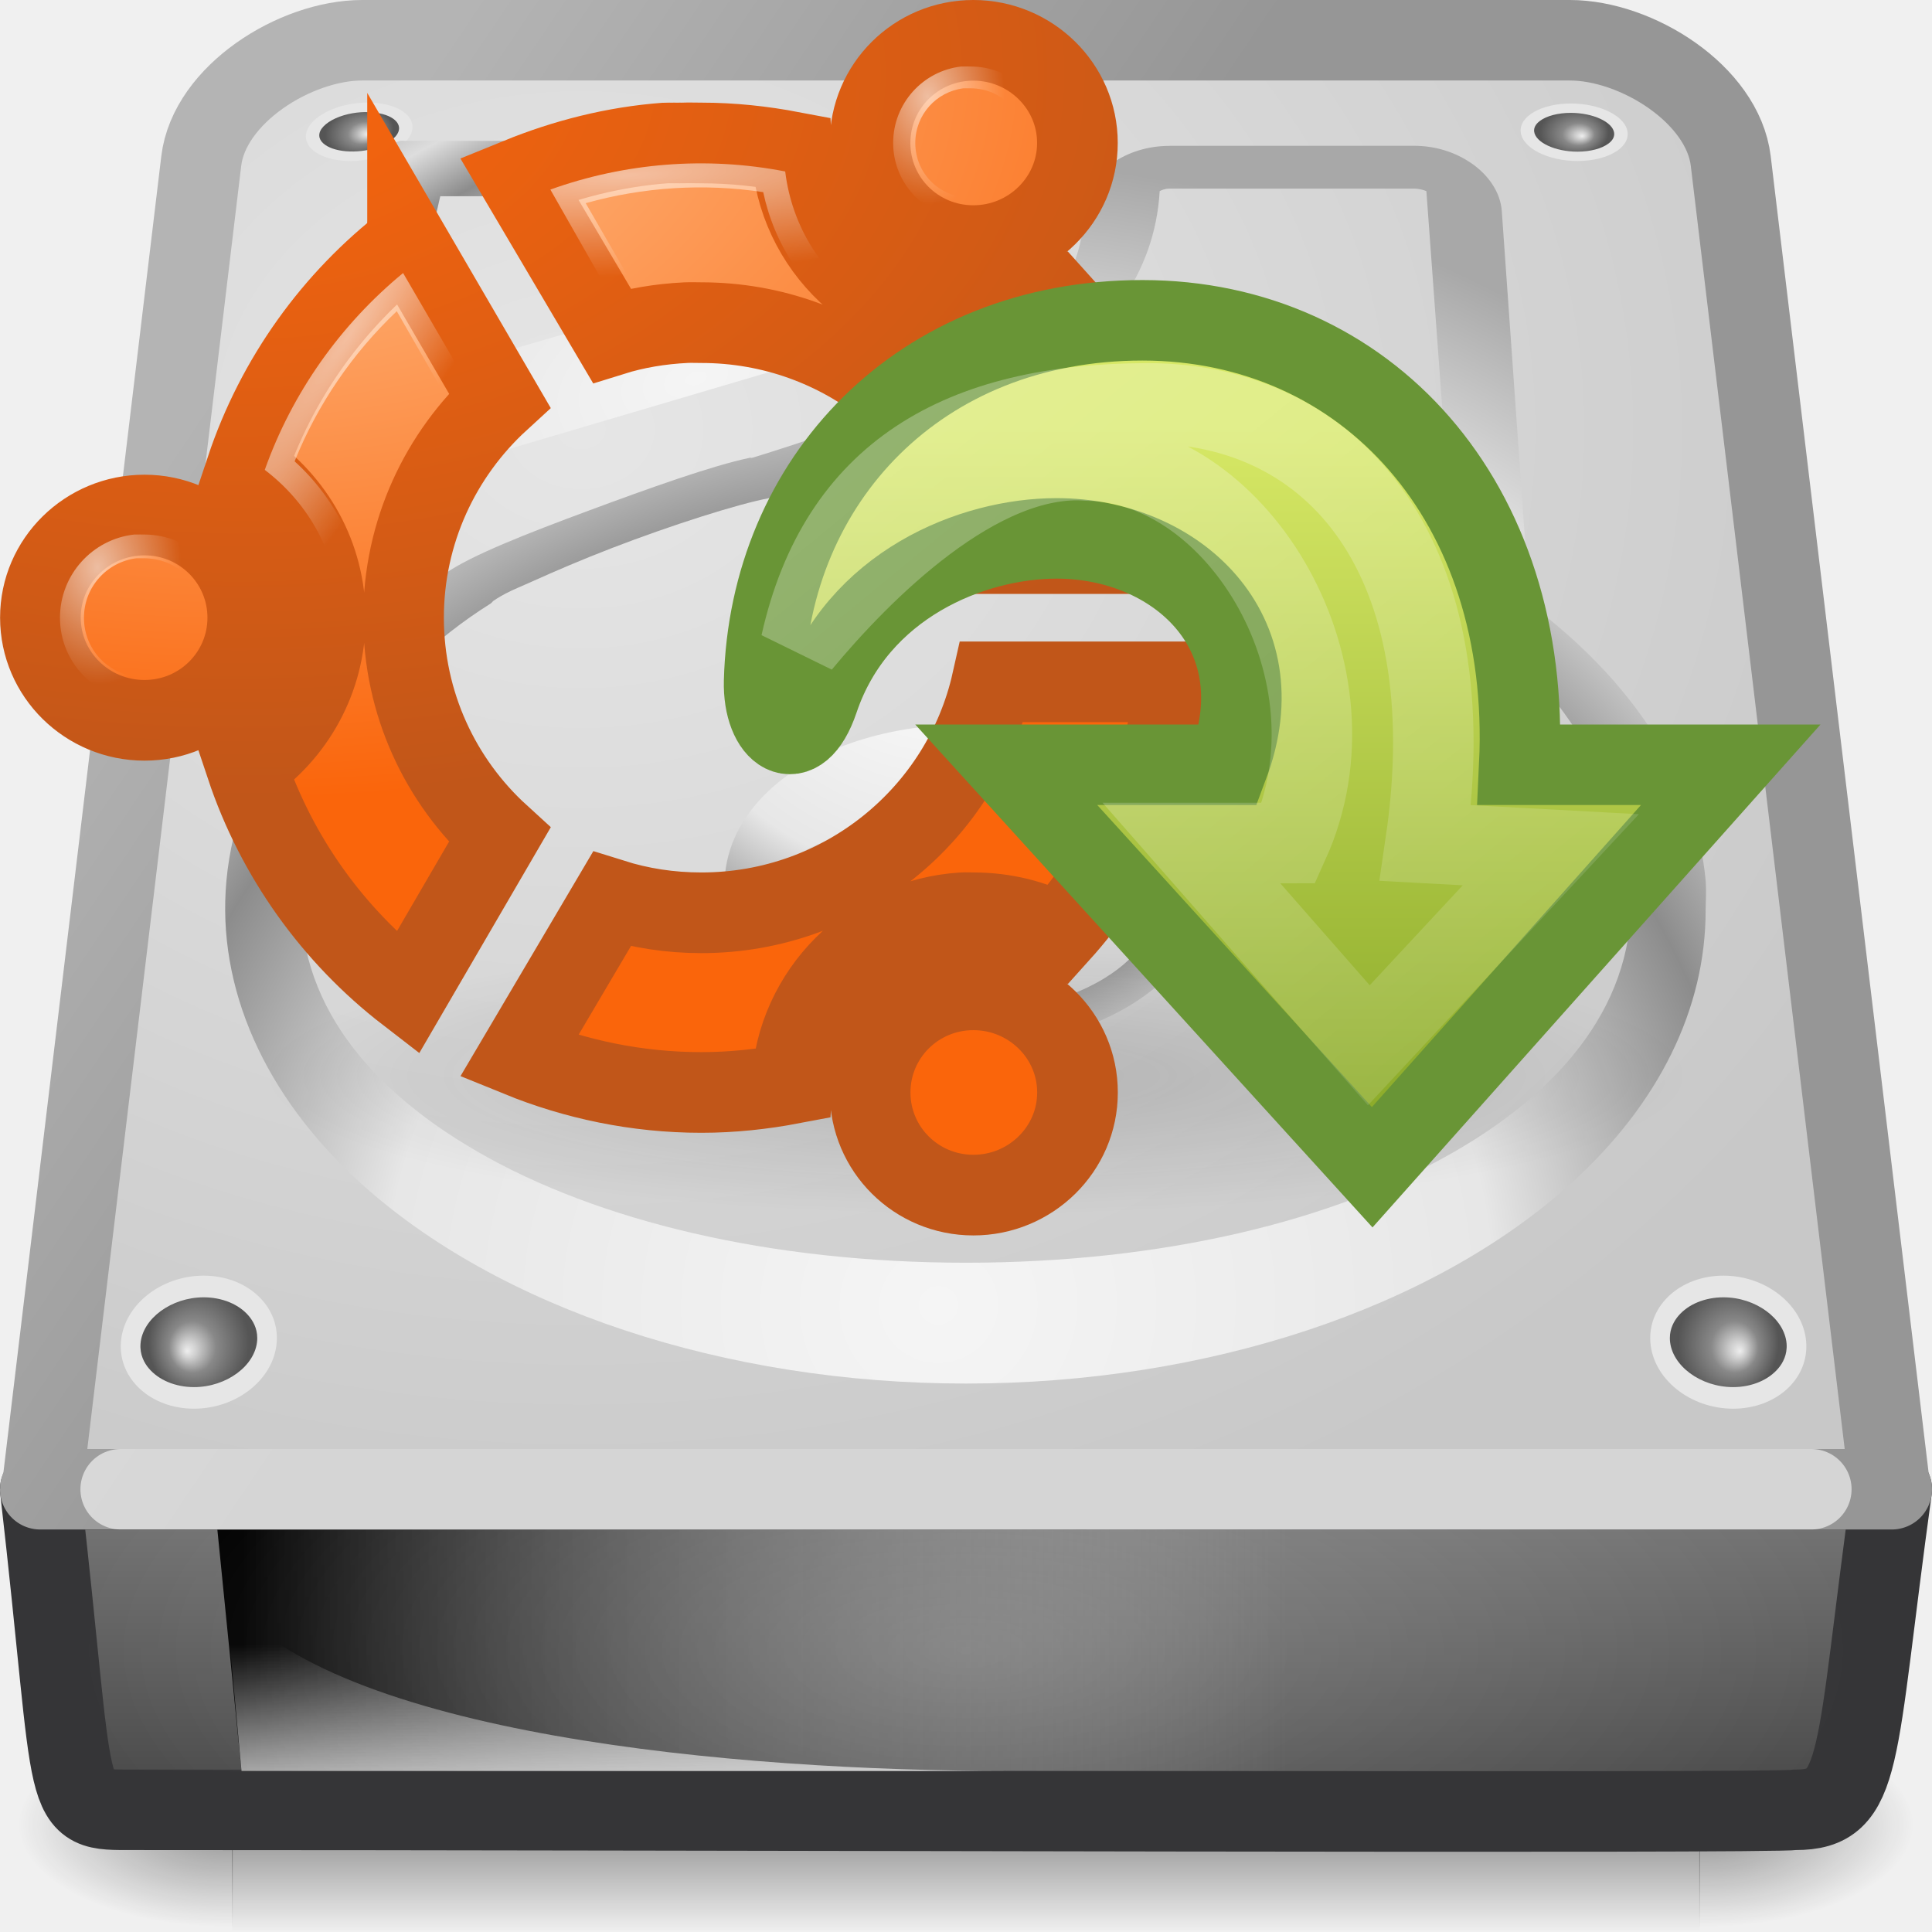
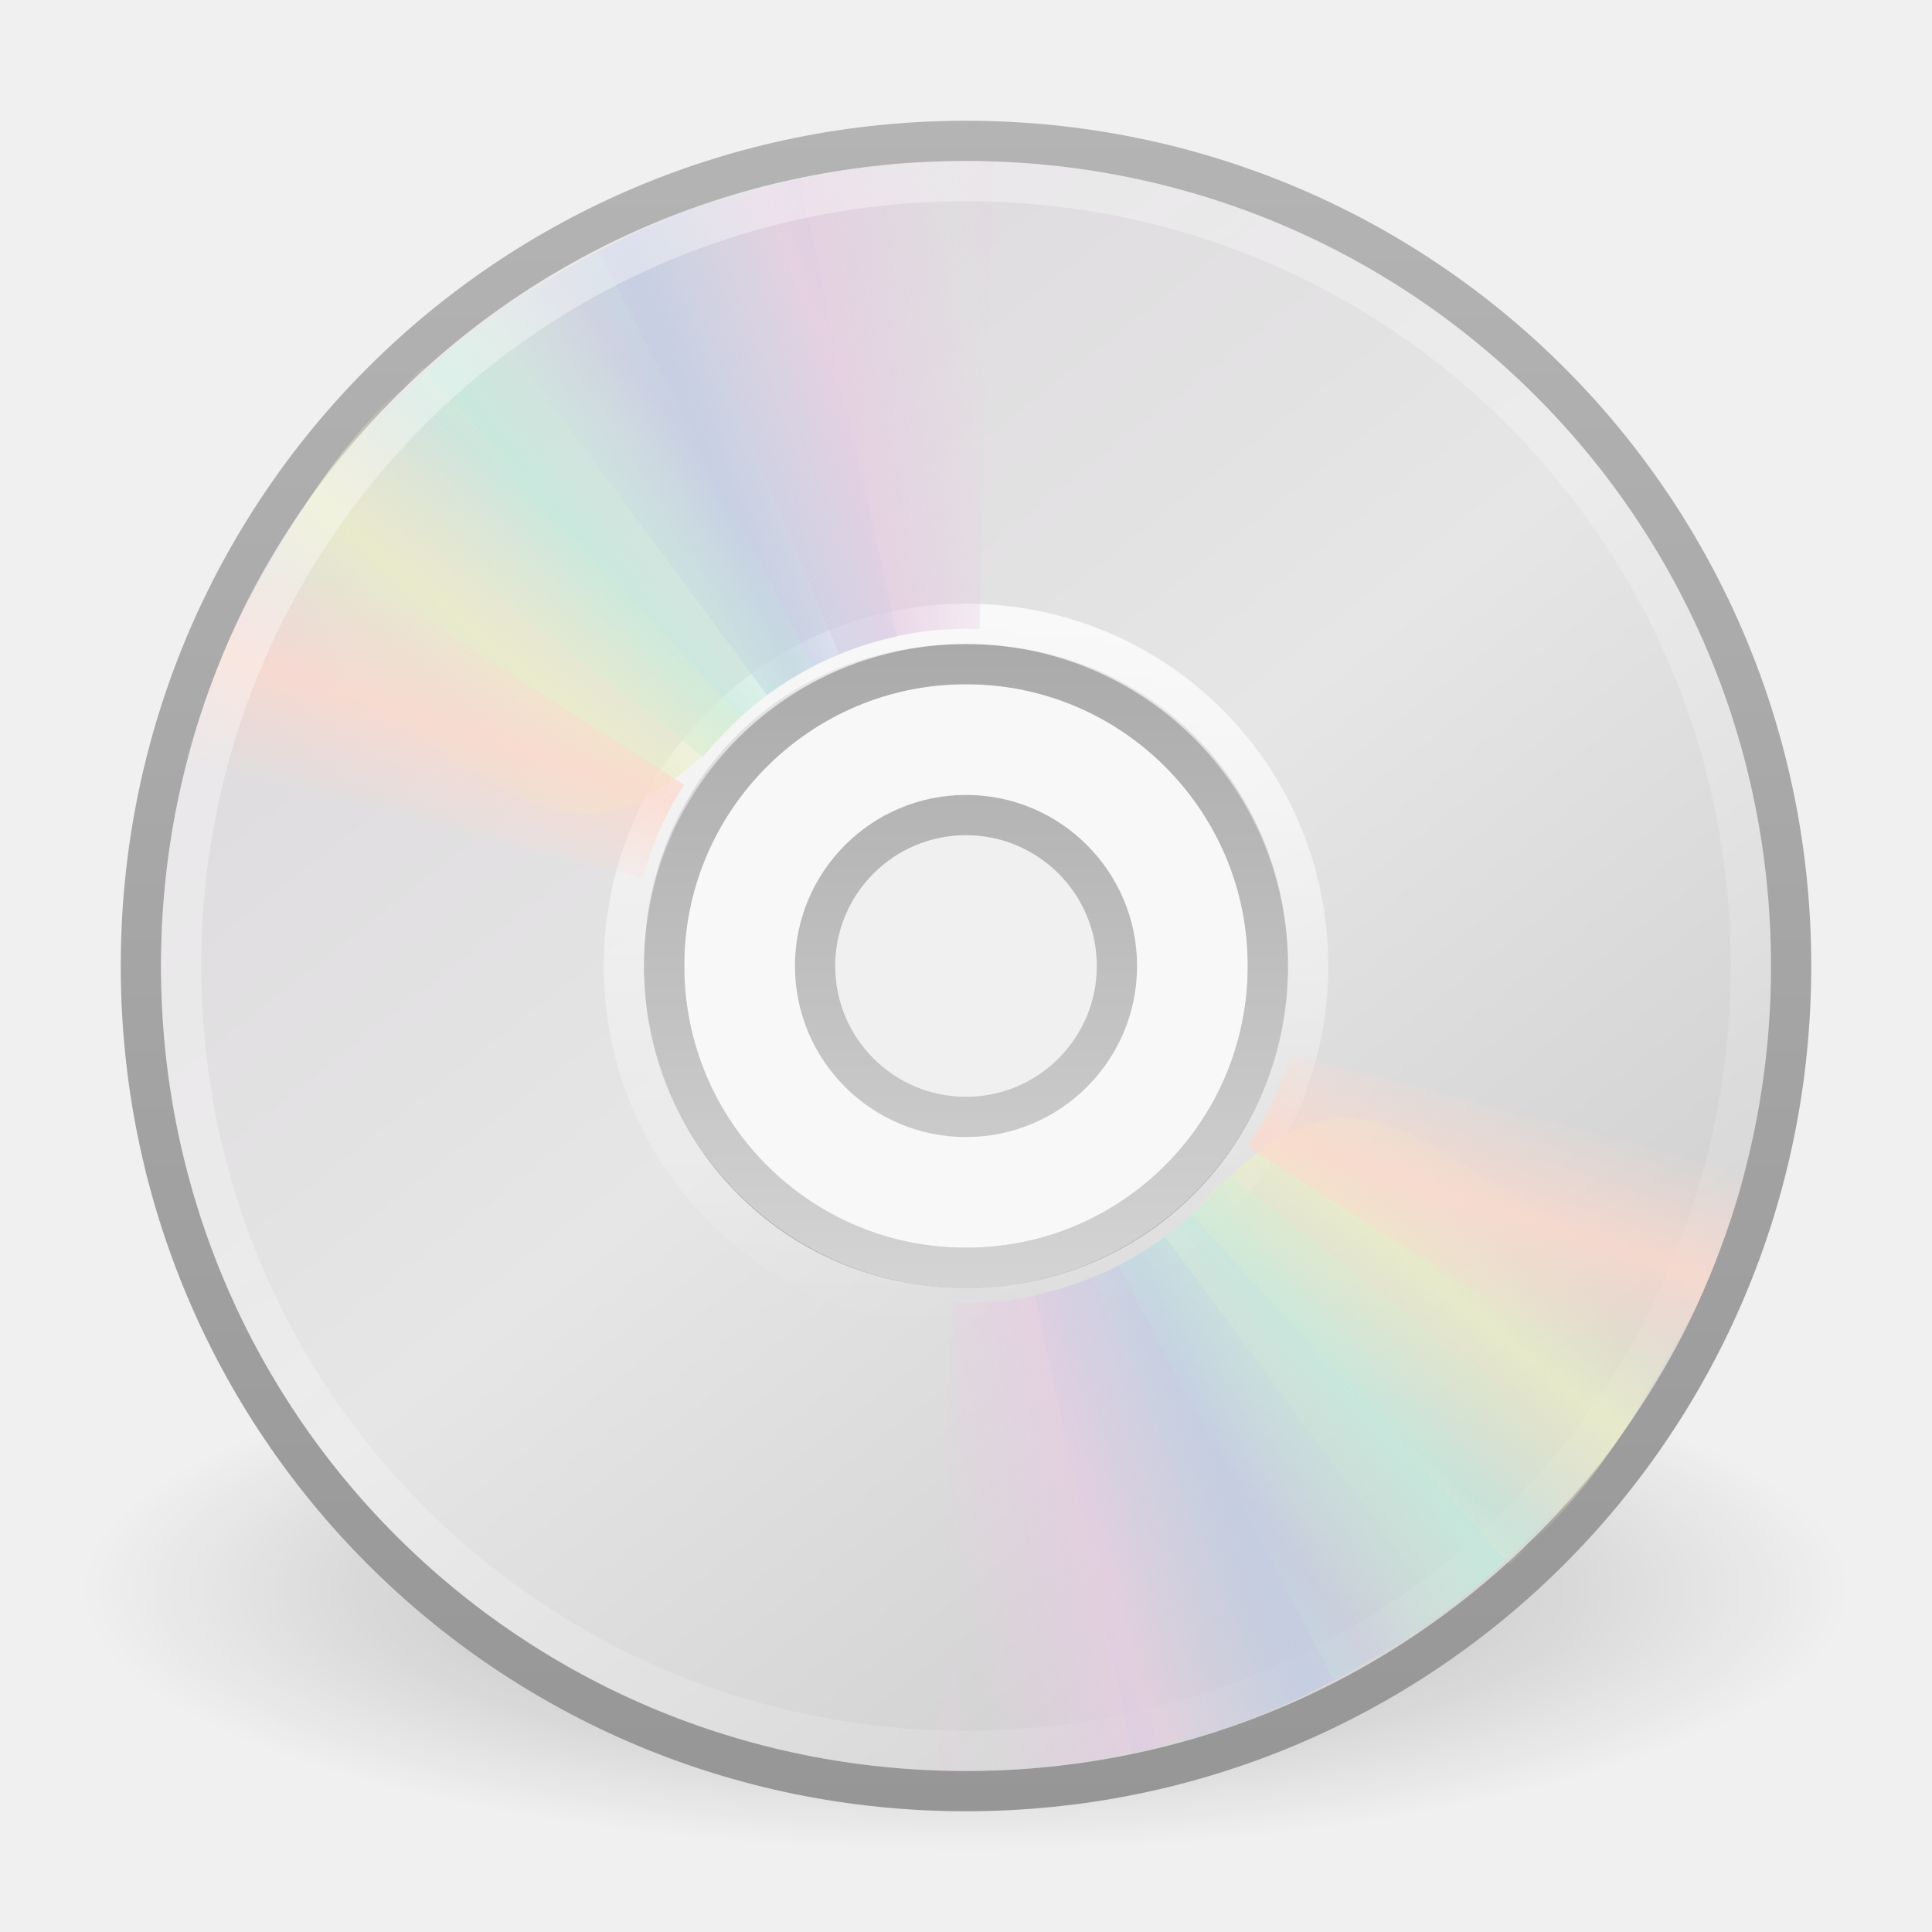
- <svg xmlns="http://www.w3.org/2000/svg" xmlns:xlink="http://www.w3.org/1999/xlink" id="svg2" height="24" width="24" version="1.0">
-   <defs id="defs4">
-     <radialGradient id="radialGradient3418" gradientUnits="userSpaceOnUse" cy="19.031" cx="11.25" gradientTransform="matrix(1.1045 0 0 .21477 -.29917 9.2762)" r="8.062">
-       <stop id="stop2487" style="stop-color:#0d0d0d" offset="0" />
-       <stop id="stop2489" style="stop-color:#0d0d0d;stop-opacity:0" offset="1" />
-     </radialGradient>
-     <radialGradient id="radialGradient3415" gradientUnits="userSpaceOnUse" cy="-26.1" cx="96.124" gradientTransform="matrix(-.00013187 .23597 -.37128 -.00024367 -6.7165 -21.775)" r="38.213">
-       <stop id="stop6164" style="stop-color:#f9650d" offset="0" />
-       <stop id="stop6166" style="stop-color:#c15619" offset="1" />
-     </radialGradient>
-     <radialGradient id="radialGradient3413" gradientUnits="userSpaceOnUse" cy="-34.004" cx="103.94" gradientTransform="matrix(-.0001319 .23597 -.37473 0 -9.7672 -23.612)" r="38.213">
-       <stop id="stop6158" style="stop-color:#ffc391" offset="0" />
-       <stop id="stop6160" style="stop-color:#fa650b" offset="1" />
-     </radialGradient>
-     <radialGradient id="radialGradient3410" xlink:href="#linearGradient6280" gradientUnits="userSpaceOnUse" cy="-22.827" cx="100.62" gradientTransform="matrix(.0092348 .0060766 -.035938 .053571 2.5942 4.7626)" r="116.22" />
-     <radialGradient id="radialGradient3407" xlink:href="#linearGradient6280" gradientUnits="userSpaceOnUse" cy="30.946" cx="26.686" gradientTransform="matrix(.039713 -.0014146 .0020071 .055268 .08772 5.3741)" r="26.269" />
-     <radialGradient id="radialGradient3404" xlink:href="#linearGradient6280" gradientUnits="userSpaceOnUse" cy="30.946" cx="26.686" gradientTransform="matrix(0.0365 -.0013001 .0018447 .050797 10.491 -.33746)" r="26.269" />
-     <linearGradient id="linearGradient6280">
-       <stop id="stop6282" style="stop-color:#fff" offset="0" />
-       <stop id="stop6284" style="stop-color:#fff;stop-opacity:0" offset="1" />
+ <svg xmlns="http://www.w3.org/2000/svg" xmlns:xlink="http://www.w3.org/1999/xlink" version="1.0" width="48" height="48" id="svg3367">
+   <defs id="defs3369">
+     <linearGradient id="linearGradient23419">
+       <stop id="stop23421" style="stop-color:#000000;stop-opacity:1" offset="0" />
+       <stop id="stop23423" style="stop-color:#000000;stop-opacity:0" offset="1" />
    </linearGradient>
-     <radialGradient id="radialGradient3401" xlink:href="#linearGradient6280" gradientUnits="userSpaceOnUse" cy="-22.827" cx="100.62" gradientTransform="matrix(.00057345 .010718 .063085 -.003525 9.1891 1.017)" r="116.22" />
-     <linearGradient id="linearGradient3398" y2="40.322" gradientUnits="userSpaceOnUse" x2="25" gradientTransform="matrix(.30348 0 0 .30156 7.8002 1.6983)" y1="11.923" x1="25">
-       <stop id="stop2266" style="stop-color:#d7e866" offset="0" />
-       <stop id="stop2268" style="stop-color:#8cab2a" offset="1" />
+     <linearGradient id="linearGradient3772">
+       <stop id="stop3774" style="stop-color:#b4b4b4;stop-opacity:1" offset="0" />
+       <stop id="stop3776" style="stop-color:#969696;stop-opacity:1" offset="1" />
    </linearGradient>
-     <linearGradient id="linearGradient3395" y2="58.048" gradientUnits="userSpaceOnUse" x2="105.32" gradientTransform="matrix(.30489 0 0 .30156 -8.8977 .77916)" y1="2.048" x1="58.749">
-       <stop id="stop5115" style="stop-color:#fff" offset="0" />
-       <stop id="stop5117" style="stop-color:#fff;stop-opacity:0" offset="1" />
+     <linearGradient x1="12.274" y1="32.416" x2="35.391" y2="14.203" id="linearGradient3263" gradientUnits="userSpaceOnUse">
+       <stop id="stop3265" style="stop-color:#dedbde;stop-opacity:1" offset="0" />
+       <stop id="stop3267" style="stop-color:#e6e6e6;stop-opacity:1" offset="0.5" />
+       <stop id="stop3269" style="stop-color:#d2d2d2;stop-opacity:1" offset="1" />
    </linearGradient>
-     <linearGradient id="linearGradient5060">
-       <stop id="stop5062" offset="0" />
-       <stop id="stop5064" style="stop-opacity:0" offset="1" />
+     <linearGradient id="linearGradient3428">
+       <stop id="stop3430" style="stop-color:#aaaaaa;stop-opacity:1" offset="0" />
+       <stop id="stop3432" style="stop-color:#d4d4d4;stop-opacity:1" offset="1" />
    </linearGradient>
-     <linearGradient id="linearGradient2869" y2="8.35" gradientUnits="userSpaceOnUse" x2="4.459" gradientTransform="matrix(.98925 0 0 1.4696 .12903 -10.339)" y1="13.499" x1="9.599">
-       <stop id="stop3486-2" style="stop-color:#969696" offset="0" />
-       <stop id="stop3488-0" style="stop-color:#b4b4b4" offset="1" />
+     <linearGradient x1="10.609" y1="17.886" x2="9.73" y2="20.613" id="linearGradient3354" xlink:href="#linearGradient3519" gradientUnits="userSpaceOnUse" spreadMethod="reflect" />
+     <linearGradient x1="12.372" y1="16.188" x2="14.609" y2="13.462" id="linearGradient3352" xlink:href="#linearGradient3511" gradientUnits="userSpaceOnUse" spreadMethod="reflect" />
+     <linearGradient x1="14.085" y1="13.046" x2="16.994" y2="10.732" id="linearGradient3350" xlink:href="#linearGradient3503" gradientUnits="userSpaceOnUse" spreadMethod="reflect" />
+     <linearGradient x1="17.495" y1="11.2" x2="21.047" y2="9.796" id="linearGradient3348" xlink:href="#linearGradient3495" gradientUnits="userSpaceOnUse" spreadMethod="reflect" />
+     <linearGradient x1="20.58" y1="10.775" x2="24.274" y2="9.862" id="linearGradient3346" xlink:href="#linearGradient3487" gradientUnits="userSpaceOnUse" spreadMethod="reflect" />
+     <linearGradient id="linearGradient6036">
+       <stop id="stop6038" style="stop-color:#ffffff;stop-opacity:1" offset="0" />
+       <stop id="stop6040" style="stop-color:#ffffff;stop-opacity:0" offset="1" />
    </linearGradient>
-     <linearGradient id="linearGradient2872" y2="104.28" gradientUnits="userSpaceOnUse" x2="53.991" gradientTransform="matrix(.19046 0 0 .24853 .090799 -3.4847)" y1="87.896" x1="53.991">
-       <stop id="stop2223-6" style="stop-color:#7a7a7a" offset="0" />
-       <stop id="stop2219-1" style="stop-color:#474747" offset="1" />
+     <linearGradient id="linearGradient3519">
+       <stop id="stop3521" style="stop-color:#fcd9cd;stop-opacity:1" offset="0" />
+       <stop id="stop3523" style="stop-color:#fcd9cd;stop-opacity:0" offset="1" />
    </linearGradient>
-     <radialGradient id="radialGradient2877" xlink:href="#linearGradient5060" gradientUnits="userSpaceOnUse" cy="486.65" cx="605.71" gradientTransform="matrix(-.022183 0 0 .01086 16.259 17.381)" r="117.14" />
-     <radialGradient id="radialGradient2880" xlink:href="#linearGradient5060" gradientUnits="userSpaceOnUse" cy="486.65" cx="605.71" gradientTransform="matrix(.022183 0 0 .01086 7.7407 17.381)" r="117.14" />
-     <linearGradient id="linearGradient2883" y2="609.51" gradientUnits="userSpaceOnUse" x2="302.86" gradientTransform="matrix(.037768 0 0 .01086 -1.6503 17.381)" y1="366.65" x1="302.86">
-       <stop id="stop5050" style="stop-opacity:0" offset="0" />
-       <stop id="stop5056" offset=".5" />
-       <stop id="stop5052" style="stop-opacity:0" offset="1" />
+     <linearGradient x1="10.609" y1="17.886" x2="9.73" y2="20.613" id="linearGradient3319" xlink:href="#linearGradient3519" gradientUnits="userSpaceOnUse" spreadMethod="reflect" />
+     <linearGradient id="linearGradient3511">
+       <stop id="stop3513" style="stop-color:#ebeec7;stop-opacity:1" offset="0" />
+       <stop id="stop3515" style="stop-color:#ebeec7;stop-opacity:0" offset="1" />
    </linearGradient>
-     <linearGradient id="linearGradient4035">
-       <stop id="stop4037" style="stop-color:#f5f5f5" offset="0" />
-       <stop id="stop4039" style="stop-color:#e7e7e7" offset=".47" />
-       <stop id="stop4041" style="stop-color:#8c8c8c" offset=".693" />
-       <stop id="stop4043" style="stop-color:#ddd" offset=".835" />
-       <stop id="stop4045" style="stop-color:#a8a8a8" offset="1" />
+     <linearGradient x1="12.372" y1="16.188" x2="14.609" y2="13.462" id="linearGradient3317" xlink:href="#linearGradient3511" gradientUnits="userSpaceOnUse" spreadMethod="reflect" />
+     <linearGradient id="linearGradient3503">
+       <stop id="stop3505" style="stop-color:#c4ebdd;stop-opacity:1" offset="0" />
+       <stop id="stop3507" style="stop-color:#c4ebdd;stop-opacity:0" offset="1" />
    </linearGradient>
-     <radialGradient id="radialGradient4241" fx="113.67" fy="98" gradientUnits="userSpaceOnUse" cy="97.588" cx="113.07" r="2.563">
-       <stop id="stop4243" style="stop-color:#eee" offset="0" />
-       <stop id="stop4245" style="stop-color:#cecece" offset=".16" />
-       <stop id="stop4247" style="stop-color:#888" offset=".468" />
-       <stop id="stop4249" style="stop-color:#555" offset="1" />
-     </radialGradient>
-     <radialGradient id="radialGradient3248" gradientUnits="userSpaceOnUse" cy="42" cx="24" gradientTransform="matrix(.52381 0 1.4569e-8 .21429 -.57143 11.5)" r="21">
-       <stop id="stop6312-6" style="stop-color:#fff" offset="0" />
-       <stop id="stop6314-6" style="stop-color:#fff;stop-opacity:0" offset="1" />
-     </radialGradient>
-     <radialGradient id="radialGradient4072" gradientUnits="userSpaceOnUse" cy="4.233" cx="7.22" gradientTransform="matrix(1.5194 .0037157 -.0030247 1.2368 -3.7373 .067833)" r="12">
-       <stop id="stop7064-4" style="stop-color:#e6e6e6" offset="0" />
-       <stop id="stop7060-2" style="stop-color:#c8c8c8" offset="1" />
-     </radialGradient>
-     <radialGradient id="radialGradient8443" fx="113.67" fy="98" xlink:href="#radialGradient4241" gradientUnits="userSpaceOnUse" cy="97.588" cx="113.07" gradientTransform="matrix(2.4957 0 0 2.4957 -223.98 -53.226)" r="2.563" />
-     <radialGradient id="radialGradient8464" gradientUnits="userSpaceOnUse" cy="191.85" cx="142.62" gradientTransform="matrix(.092476 0 0 -.087162 -1.5556 24.366)" r="78.728">
-       <stop id="stop7611-3" style="stop-color:#fff" offset="0" />
-       <stop id="stop7677-2" style="stop-color:#e7e7e7" offset=".47" />
-       <stop id="stop7613-4" style="stop-color:#8c8c8c" offset=".672" />
-       <stop id="stop7617-3" style="stop-color:#ddd" offset=".835" />
-       <stop id="stop7615-6" style="stop-color:#a8a8a8" offset="1" />
-     </radialGradient>
-     <radialGradient id="radialGradient8471" xlink:href="#linearGradient4035" gradientUnits="userSpaceOnUse" cy="206.43" cx="141.75" gradientTransform="matrix(.18615 -.0031402 .0013777 .18068 -15.013 -20.636)" r="78.728" />
-     <radialGradient id="radialGradient8475" xlink:href="#linearGradient4035" gradientUnits="userSpaceOnUse" cy="143.83" cx="127.32" gradientTransform="matrix(.10006 -.023376 .0082168 .059717 -5.2741 -.91135)" r="78.728" />
-     <linearGradient id="linearGradient8487" y2="33.759" gradientUnits="userSpaceOnUse" x2="12.222" gradientTransform="matrix(.73759 0 0 .53933 -2.796 2.187)" y1="37.206" x1="12.277">
-       <stop id="stop4238-4" style="stop-color:#eee" offset="0" />
-       <stop id="stop4240-3" style="stop-color:#eee;stop-opacity:0" offset="1" />
+     <linearGradient x1="14.085" y1="13.046" x2="16.994" y2="10.732" id="linearGradient3315" xlink:href="#linearGradient3503" gradientUnits="userSpaceOnUse" spreadMethod="reflect" />
+     <linearGradient id="linearGradient3495">
+       <stop id="stop3497" style="stop-color:#c1cbe4;stop-opacity:1" offset="0" />
+       <stop id="stop3499" style="stop-color:#c1cbe4;stop-opacity:0" offset="1" />
    </linearGradient>
-     <linearGradient id="linearGradient8490" y2="35.281" gradientUnits="userSpaceOnUse" x2="24.688" gradientTransform="matrix(.73759 0 0 .53933 -2.2092 1.4719)" y1="35.281" x1="7.062">
-       <stop id="stop6311" offset="0" />
-       <stop id="stop6313" style="stop-color:#bbb;stop-opacity:0" offset="1" />
+     <linearGradient x1="17.495" y1="11.2" x2="21.047" y2="9.796" id="linearGradient3313" xlink:href="#linearGradient3495" gradientUnits="userSpaceOnUse" spreadMethod="reflect" />
+     <linearGradient id="linearGradient3487">
+       <stop id="stop3489" style="stop-color:#e6cde2;stop-opacity:1" offset="0" />
+       <stop id="stop3491" style="stop-color:#e6cde2;stop-opacity:0" offset="1" />
    </linearGradient>
+     <linearGradient x1="20.58" y1="10.775" x2="24.274" y2="9.862" id="linearGradient3311" xlink:href="#linearGradient3487" gradientUnits="userSpaceOnUse" spreadMethod="reflect" />
+     <linearGradient xlink:href="#linearGradient6036" id="linearGradient2453" gradientUnits="userSpaceOnUse" gradientTransform="matrix(0.9849664,0,0,0.9849663,1.902206e-2,-0.6241532)" x1="10.502" y1="3.61" x2="48.799" y2="54.698" />
+     <linearGradient xlink:href="#linearGradient6036" id="linearGradient2462" gradientUnits="userSpaceOnUse" gradientTransform="matrix(0.4293444,0,0,0.4293442,13.54675,13.26639)" x1="18.776" y1="4.038" x2="18.203" y2="45.962" />
+     <linearGradient xlink:href="#linearGradient3428" id="linearGradient2465" gradientUnits="userSpaceOnUse" gradientTransform="matrix(0.9375,0,0,0.9375,1.5,1.5)" x1="21.448" y1="15.5" x2="21.448" y2="32.509" />
+     <linearGradient xlink:href="#linearGradient3263" id="linearGradient2470" gradientUnits="userSpaceOnUse" gradientTransform="matrix(0,1.171439,-1.171439,0,51.06024,-4.11454)" x1="12.274" y1="32.416" x2="35.391" y2="14.203" />
+     <linearGradient xlink:href="#linearGradient3772" id="linearGradient2472" gradientUnits="userSpaceOnUse" gradientTransform="translate(50.26506,0)" x1="-21.916" y1="3" x2="-21.916" y2="45.033" />
+     <radialGradient xlink:href="#linearGradient23419" id="radialGradient2475" gradientUnits="userSpaceOnUse" gradientTransform="matrix(0.9722718,0,0,0.2872354,1.312499,27.54052)" cx="23.335" cy="41.636" fx="23.335" fy="41.636" r="22.627" />
  </defs>
-   <rect id="rect2723" style="opacity:.402;fill:url(#linearGradient2883)" height="2.637" width="18.236" y="21.363" x="2.882" />
-   <path id="path2725" style="opacity:.402;fill:url(#radialGradient2880)" d="m21.109 21.363v2.637c1.143 0.005 2.762-0.591 2.762-1.319s-1.275-1.318-2.762-1.318z" />
-   <path id="path2727" style="opacity:.402;fill:url(#radialGradient2877)" d="m2.891 21.363v2.637c-1.142 0.005-2.762-0.591-2.762-1.319 0-0.728 1.275-1.318 2.762-1.318z" />
-   <path id="rect2992" style="stroke-linejoin:round;stroke:#353537;fill:url(#linearGradient2872)" d="m23.5 18.5c-0.466 3.38-0.351 3.982-1.196 3.982-0.331 0.048-13.337 0-20.654 0-0.917 0-0.686 0.065-1.15-3.979l23-0.003z" />
-   <path id="rect9146" style="fill-rule:evenodd;fill:url(#linearGradient8490)" d="m2.7 19h13.3v3h-13l-0.3-3z" />
-   <path id="path9148" style="opacity:.811;fill:url(#linearGradient8487);fill-rule:evenodd" d="m3 22l-0.2-2.163c1.354 1.714 6.319 2.163 9.743 2.163h-9.543z" />
-   <path id="rect2990" style="stroke-linejoin:round;stroke:url(#linearGradient2869);stroke-linecap:round;fill:url(#radialGradient4072)" d="m2.5 2l-1.977 16.483c-0.015 0-0.023 0.005-0.023 0.017h23c0-0.012-0.008-0.017-0.023-0.017l-1.977-16.483c-0.099-0.827-1.167-1.5-2-1.5h-15c-0.833 0-1.901 0.673-2 1.5z" />
-   <path id="path2215" style="opacity:.6;stroke-linejoin:round;stroke:#fff;stroke-linecap:round;fill:none" d="m1.499 18.5h21.002" />
-   <rect id="rect6300-3" style="opacity:.2;fill:url(#radialGradient3248)" height="3" width="22" y="19" x="1" />
-   <g id="g9164" transform="matrix(.066101 -.011416 .0079191 .045854 -.89214 -6.4254)">
-     <path id="path9166" style="fill:#e6e6e6" d="m48.3 190.28c0.314 4.25 5.024 7.71 10.514 7.71 5.488 0 9.643-3.46 9.276-7.71-0.364-4.23-5.071-7.64-10.506-7.64-5.438 0-9.594 3.41-9.284 7.64z" />
-     <path id="path9168" style="fill:url(#radialGradient8443)" d="m51.851 187.29c-0.501 0.54-1.075 1.4-1.075 2.55 0 0.09 0.005 0.17 0.01 0.26 0.217 2.92 3.893 5.4 8.026 5.4 2.353 0 4.504-0.82 5.752-2.18 0.537-0.58 1.148-1.54 1.038-2.83-0.252-2.9-3.923-5.35-8.021-5.35-2.336 0-4.479 0.8-5.73 2.15z" />
+   <path style="opacity:0.3;fill:url(#radialGradient2475);fill-opacity:1;fill-rule:evenodd;stroke:none;stroke-width:2;marker:none;visibility:visible;display:inline;overflow:visible" id="path23417" d="M 46,39.5 C 46.001,43.09 36.151,46 24,46 C 11.849,46 1.999,43.09 2,39.5 C 1.999,35.91 11.849,33 24,33 C 36.151,33 46.001,35.91 46,39.5 L 46,39.5 z" />
+   <path style="fill:url(#linearGradient2470);fill-rule:nonzero;stroke:url(#linearGradient2472);stroke-width:1;stroke-miterlimit:4;stroke-opacity:1" id="path2781" d="M 44.5,24 C 44.5,12.637 35.363,3.5 24,3.5 C 12.637,3.5 3.5,12.637 3.5,24 C 3.5,35.363 12.637,44.5 24,44.5 C 35.363,44.5 44.5,35.363 44.5,24 z M 31.5,24 C 31.5,28.128 28.211,31.5 24,31.5 C 19.707,31.5 16.5,28.045 16.5,24 C 16.5,19.873 19.541,16.5 24,16.5 C 28.459,16.5 31.5,19.954 31.5,24 z" />
+   <path style="opacity:0.5;fill:#ffffff;fill-opacity:1;fill-rule:nonzero;stroke:none;stroke-width:1;marker:none;visibility:visible;display:inline;overflow:visible;enable-background:accumulate" id="path2474" d="M 24,16 C 19.584,16 16,19.584 16,24 C 16,28.416 19.584,32 24,32 C 28.416,32 32,28.416 32,24 C 32,19.584 28.416,16 24,16 z M 24,20 C 26.208,20 28,21.792 28,24 C 28,26.208 26.208,28 24,28 C 21.792,28 20,26.208 20,24 C 20,21.792 21.792,20 24,20 z" />
+   <path style="fill:none;stroke:url(#linearGradient2465);stroke-width:1;stroke-linecap:butt;stroke-linejoin:round;marker:none;stroke-miterlimit:4;stroke-dasharray:none;stroke-dashoffset:0;stroke-opacity:1;visibility:visible;display:inline;overflow:visible;enable-background:accumulate" id="path3418" d="M 24,16.5 C 19.86,16.5 16.5,19.86 16.5,24 C 16.5,28.14 19.86,31.5 24,31.5 C 28.14,31.5 31.5,28.14 31.5,24 C 31.5,19.86 28.14,16.5 24,16.5 z M 24,20.25 C 26.07,20.25 27.75,21.93 27.75,24 C 27.75,26.07 26.07,27.75 24,27.75 C 21.93,27.75 20.25,26.07 20.25,24 C 20.25,21.93 21.93,20.25 24,20.25 z" />
+   <path style="opacity:0.8;fill:none;stroke:url(#linearGradient2462);stroke-width:1;stroke-miterlimit:4;stroke-opacity:1" id="path3281" d="M 24,15.5 C 19.289,15.5 15.5,19.289 15.5,24 C 15.5,28.711 19.289,32.5 24,32.5 C 28.711,32.5 32.5,28.711 32.5,24 C 32.5,19.289 28.711,15.5 24,15.5 L 24,15.5 L 24,15.5 L 24,15.5 z" />
+   <g id="g3527">
+     <path style="opacity:0.8;fill:url(#linearGradient3346);fill-opacity:1;fill-rule:nonzero;stroke:none" id="path3296" transform="matrix(0.9996011,2.824295e-2,-2.824295e-2,0.9996011,0.6924114,-0.6708346)" d="M 15.857,5.731 L 20.625,16.344 C 21.66,15.885 22.795,15.625 24,15.625 C 24.032,15.625 24.062,15.625 24.094,15.625 L 24.108,4.005 C 21.166,3.934 18.565,4.662 15.857,5.731 L 15.857,5.731 z" />
+     <path style="opacity:0.8;fill:url(#linearGradient3348);fill-opacity:1;fill-rule:nonzero;stroke:none" id="path3308" d="M 12.121,7.906 L 19.052,17.266 C 19.966,16.596 21.018,16.099 22.195,15.841 C 22.226,15.834 22.255,15.827 22.287,15.821 L 19.857,4.426 C 16.968,4.988 14.538,6.282 12.121,7.906 L 12.121,7.906 z" />
+     <path style="opacity:0.8;fill:url(#linearGradient3350);fill-opacity:1;fill-rule:nonzero;stroke:none" id="path3310" d="M 8.252,11.647 L 17.466,18.802 C 18.175,17.919 19.063,17.166 20.133,16.612 C 20.161,16.598 20.187,16.584 20.216,16.569 L 14.866,6.251 C 12.221,7.541 10.166,9.452 8.252,11.647 z" />
+     <path style="opacity:0.8;fill:url(#linearGradient3352);fill-opacity:1;fill-rule:nonzero;stroke:none" id="path3312" d="M 5.633,16.074 C 12.808,18.316 13.483,23.105 18.41,17.828 L 10.5,9.132 C 8.279,11.063 6.913,13.459 5.633,16.074 z" />
+     <path style="opacity:0.8;fill:url(#linearGradient3354);fill-opacity:1;fill-rule:nonzero;stroke:none" id="path3314" d="M 7.155,13.193 C 5.972,14.945 5.248,16.83 4.63,18.837 L 15.969,21.812 C 16.184,21.049 16.487,20.298 16.938,19.594 C 16.955,19.567 16.982,19.527 17,19.5 L 7.155,13.193 z" />
  </g>
-   <g id="g9170" transform="matrix(.067079 0 0 .046533 15.651 -7.2131)">
-     <path id="path9172" style="fill:#e6e6e6" d="m48.3 190.28c0.314 4.25 5.024 7.71 10.514 7.71 5.488 0 9.643-3.46 9.276-7.71-0.364-4.23-5.071-7.64-10.506-7.64-5.438 0-9.594 3.41-9.284 7.64z" />
-     <path id="path9174" style="fill:url(#radialGradient8443)" d="m51.851 187.29c-0.501 0.54-1.075 1.4-1.075 2.55 0 0.09 0.005 0.17 0.01 0.26 0.217 2.92 3.893 5.4 8.026 5.4 2.353 0 4.504-0.82 5.752-2.18 0.537-0.58 1.148-1.54 1.038-2.83-0.252-2.9-3.923-5.35-8.021-5.35-2.336 0-4.479 0.8-5.73 2.15z" />
+   <path style="opacity:0.4;fill:none;stroke:url(#linearGradient2453);stroke-width:1;stroke-miterlimit:4;stroke-opacity:1" id="path3272" d="M 24,4.5 C 13.191,4.5 4.5,13.191 4.5,24 C 4.5,34.809 13.191,43.5 24,43.5 C 34.809,43.5 43.5,34.809 43.5,24 C 43.5,13.191 34.809,4.5 24,4.5 L 24,4.5 L 24,4.5 z" />
+   <g id="g3297" transform="matrix(-1,0,0,-1,48,47.99083)">
+     <path style="opacity:0.8;fill:url(#linearGradient3311);fill-opacity:1;fill-rule:nonzero;stroke:none" id="path3299" transform="matrix(0.9996011,2.824295e-2,-2.824295e-2,0.9996011,0.6924114,-0.6708346)" d="M 15.857,5.731 L 20.625,16.344 C 21.66,15.885 22.795,15.625 24,15.625 C 24.032,15.625 24.062,15.625 24.094,15.625 L 24.108,4.005 C 21.166,3.934 18.565,4.662 15.857,5.731 L 15.857,5.731 z" />
+     <path style="opacity:0.8;fill:url(#linearGradient3313);fill-opacity:1;fill-rule:nonzero;stroke:none" id="path3301" d="M 12.121,7.906 L 19.052,17.266 C 19.966,16.596 21.018,16.099 22.195,15.841 C 22.226,15.834 22.255,15.827 22.287,15.821 L 19.857,4.426 C 16.968,4.988 14.538,6.282 12.121,7.906 L 12.121,7.906 z" />
+     <path style="opacity:0.8;fill:url(#linearGradient3315);fill-opacity:1;fill-rule:nonzero;stroke:none" id="path3303" d="M 8.252,11.647 L 17.466,18.802 C 18.175,17.919 19.063,17.166 20.133,16.612 C 20.161,16.598 20.187,16.584 20.216,16.569 L 14.866,6.251 C 12.221,7.541 10.166,9.452 8.252,11.647 z" />
+     <path style="opacity:0.8;fill:url(#linearGradient3317);fill-opacity:1;fill-rule:nonzero;stroke:none" id="path3305" d="M 5.633,16.074 C 12.808,18.316 13.483,23.105 18.41,17.828 L 10.5,9.132 C 8.279,11.063 6.913,13.459 5.633,16.074 z" />
+     <path style="opacity:0.8;fill:url(#linearGradient3319);fill-opacity:1;fill-rule:nonzero;stroke:none" id="path3307" d="M 7.155,13.193 C 5.972,14.945 5.248,16.83 4.63,18.837 L 15.969,21.812 C 16.184,21.049 16.487,20.298 16.938,19.594 C 16.955,19.567 16.982,19.527 17,19.5 L 7.155,13.193 z" />
  </g>
-   <path id="path8469" style="fill:url(#radialGradient8471)" d="m14.531 1.812c-0.277 0-0.524 0.081-0.719 0.219-0.194 0.138-0.335 0.35-0.343 0.594-0.026 0.75-0.408 1.289-1.125 1.781-0.711 0.488-1.755 0.9-3 1.281-0.01 0.003-0.021-0.003-0.031 0-0.471 0.099-1.245 0.376-2 0.656-0.766 0.284-1.465 0.558-1.781 0.781-1.598 1.005-2.583 2.342-2.719 3.813-0.124 1.339 0.479 2.679 1.656 3.75 1.722 1.566 4.535 2.5 7.531 2.5 2.996 0 5.809-0.934 7.531-2.5 1.075-0.978 1.657-2.156 1.657-3.376 0-0.099 0.011-0.242 0-0.374-0.12-1.292-0.916-2.484-2.188-3.438-0.036-0.504-0.344-4.875-0.344-4.875-0.017-0.244-0.176-0.457-0.375-0.594-0.199-0.137-0.442-0.219-0.719-0.219h-3.031zm0 0.531h3.031c0.068 0 0.126 0.018 0.157 0.031l0.375 5.125c-0.004 0.021-0.004 0.042 0 0.062 0.009 0.012 0.019 0.022 0.031 0.031 0.016 0.025 0.037 0.047 0.063 0.062 1.232 0.843 1.959 2.127 2.062 3.25 0.129 1.395-0.699 2.549-2.188 3.406-1.488 0.858-3.625 1.376-6.062 1.376-2.437 0-4.574-0.518-6.062-1.376-1.488-0.857-2.316-2.011-2.188-3.406 0.111-1.2 0.956-2.536 2.344-3.406 0.012-0.009 0.022-0.02 0.031-0.031 0.005-0.004 0.069-0.048 0.156-0.094 0.088-0.046 0.208-0.095 0.344-0.156 0.271-0.122 0.601-0.264 0.969-0.406 0.736-0.284 1.568-0.55 1.969-0.625 0.01 0.001 0.021 0.001 0.031 0 1.209-0.368 2.358-0.807 3.25-1.406 0.874-0.587 1.503-1.369 1.562-2.406 0.021-0.01 0.061-0.031 0.125-0.031z" />
-   <path id="path9156" style="fill:url(#radialGradient8464)" d="m12 13c-1.683 0-2.972-0.845-3-1.965-0-0.013-0-0.024-0-0.036 0-0.406 0.169-0.791 0.49-1.118 0.544-0.552 1.482-0.881 2.51-0.881s1.966 0.329 2.51 0.881c0.33 0.336 0.5 0.735 0.49 1.154-0.028 1.12-1.318 1.965-3 1.965zm0.05-2.746c-1.581 0-2.436 0.21-2.417 0.974 0.018 0.753 1.078 1.354 2.367 1.354s2.349-0.601 2.367-1.354c0.019-0.764-0.736-0.974-2.317-0.974z" />
-   <path id="path8473" style="fill:url(#radialGradient8475)" d="m4.969 1.75c-0.067 0.018-0.124 0.063-0.156 0.125-0.013 0.019-0.024 0.04-0.031 0.062l-0.062 0.219-0.844 3.25-0.125 0.531c-0.006 0.031-0.006 0.063 0 0.094 0.004 0.033 0.015 0.065 0.031 0.094 0.033 0.062 0.089 0.107 0.156 0.125 0.041 0.011 0.084 0.011 0.125 0l0.406-0.125 6.875-2.031h0.031c0.01 0.001 0.021 0.001 0.031 0 0.011 0.001 0.021 0.001 0.032 0 0.022-0.007 0.043-0.018 0.062-0.031 0.46-0.254 0.695-0.743 0.75-1.188 0.028-0.228 0.008-0.457-0.062-0.656-0.041-0.114-0.127-0.221-0.219-0.313-0.093-0.091-0.212-0.161-0.375-0.156h-0.032-6.375-0.156c-0.021-0.003-0.042-0.003-0.062 0zm0.5 0.688h5.906c-0.015 0.078-0.035 0.131-0.063 0.219-0.049 0.162-0.145 0.293-0.124 0.281l-6.25 1.812 0.531-2.312z" />
-   <g id="g9158" transform="matrix(-.097811 0 0 .10767 8.1622 -3.8183)">
-     <path id="path9160" style="fill:#e6e6e6" d="m48.3 190.28c0.314 4.25 5.024 7.71 10.514 7.71 5.488 0 9.643-3.46 9.276-7.71-0.364-4.23-5.071-7.64-10.506-7.64-5.438 0-9.594 3.41-9.284 7.64z" />
-     <path id="path9162" style="fill:url(#radialGradient8443)" d="m51.851 187.29c-0.501 0.54-1.075 1.4-1.075 2.55 0 0.09 0.005 0.17 0.01 0.26 0.217 2.92 3.893 5.4 8.026 5.4 2.353 0 4.504-0.82 5.752-2.18 0.537-0.58 1.148-1.54 1.038-2.83-0.252-2.9-3.923-5.35-8.021-5.35-2.336 0-4.479 0.8-5.73 2.15z" />
-   </g>
-   <g id="g9190" transform="matrix(.097811 0 0 .10767 15.777 -3.8183)">
-     <path id="path9192" style="fill:#e6e6e6" d="m48.3 190.28c0.314 4.25 5.024 7.71 10.514 7.71 5.488 0 9.643-3.46 9.276-7.71-0.364-4.23-5.071-7.64-10.506-7.64-5.438 0-9.594 3.41-9.284 7.64z" />
-     <path id="path9194" style="fill:url(#radialGradient8443)" d="m51.851 187.29c-0.501 0.54-1.075 1.4-1.075 2.55 0 0.09 0.005 0.17 0.01 0.26 0.217 2.92 3.893 5.4 8.026 5.4 2.353 0 4.504-0.82 5.752-2.18 0.537-0.58 1.148-1.54 1.038-2.83-0.252-2.9-3.923-5.35-8.021-5.35-2.336 0-4.479 0.8-5.73 2.15z" />
-   </g>
-   <path id="path2638" style="opacity:.163;fill:url(#radialGradient3418)" d="m21.032 13.363c0 0.957-3.987 1.732-8.905 1.732-4.919 0-8.905-0.775-8.905-1.732 0-0.956 3.987-1.731 8.905-1.731 4.918 0 8.905 0.775 8.905 1.731z" />
-   <path id="path2317" style="stroke-width:1.002;stroke:url(#radialGradient3415);fill:url(#radialGradient3413)" d="m12.091 0.501c-0.711 0-1.283 0.571-1.283 1.275 0 0.705 0.572 1.275 1.283 1.275s1.294-0.571 1.293-1.275c0.001-0.704-0.582-1.275-1.293-1.275zm-3.82 1.275c-0.641 0.047-1.256 0.206-1.825 0.438l1.153 1.953c0.294-0.092 0.6-0.143 0.922-0.159 0.063-0.003 0.127 0 0.191 0 1.767 0 3.242 1.229 3.61 2.869h2.296c-0.163-1.193-0.692-2.272-1.464-3.128-0.317 0.169-0.678 0.259-1.063 0.259-1.208 0-2.2-0.939-2.256-2.122-0.364-0.069-0.739-0.11-1.123-0.11-0.077 0-0.154-0.003-0.231 0-0.025 0.001-0.045-0.001-0.07 0-0.023 0.001-0.047-0.001-0.07 0-0.022 0.001-0.048-0.002-0.07 0zm-3.208 1.235c-0.925 0.713-1.63 1.694-2.005 2.819 0.593 0.402 0.983 1.078 0.983 1.843s-0.389 1.441-0.983 1.843c0.375 1.125 1.08 2.107 2.005 2.82l1.143-1.963c-0.735-0.67-1.193-1.633-1.193-2.7 0-1.066 0.459-2.028 1.193-2.7l-1.143-1.963zm-3.268 3.387c-0.711 0-1.294 0.571-1.293 1.275-0 0.705 0.582 1.275 1.293 1.275s1.283-0.571 1.283-1.275c0-0.704-0.572-1.275-1.283-1.275zm10.528 2.072c-0.368 1.641-1.843 2.869-3.61 2.869-0.391 0-0.76-0.058-1.113-0.169l-1.153 1.953c0.699 0.285 1.463 0.448 2.266 0.448 0.384 0 0.759-0.041 1.123-0.11 0.056-1.133 0.976-2.05 2.116-2.122 0.048-0.003 0.091 0 0.14 0 0.385 0 0.746 0.091 1.063 0.259 0.772-0.856 1.301-1.935 1.464-3.128h-2.296zm-0.231 3.826c-0.711 0-1.283 0.57-1.283 1.275 0 0.704 0.572 1.275 1.283 1.275s1.294-0.571 1.293-1.275c0.001-0.705-0.582-1.275-1.293-1.275z" />
-   <path id="path2272" style="opacity:.6;fill:url(#radialGradient3410)" d="m5.007 3.392c-0.776 0.639-1.376 1.483-1.718 2.445 0.559 0.424 0.927 1.086 0.927 1.836s-0.368 1.412-0.927 1.836c0.342 0.962 0.942 1.806 1.718 2.445l0.956-1.643c-0.69-0.673-1.122-1.605-1.122-2.639s0.433-1.964 1.122-2.638l-0.956-1.643zm-0.078 0.474l0.644 1.121c-0.617 0.68-1.009 1.566-1.044 2.542-0.039-0.709-0.371-1.347-0.869-1.798 0.285-0.71 0.722-1.346 1.269-1.865zm-0.4 3.953c0.035 0.975 0.426 1.862 1.044 2.542l-0.644 1.121c-0.546-0.519-0.984-1.155-1.269-1.865 0.498-0.451 0.83-1.088 0.869-1.798z" />
-   <path id="path2284" style="opacity:.6;fill:url(#radialGradient3407)" d="m1.668 6.64c-0.521 0.058-0.923 0.501-0.923 1.034 0 0.572 0.466 1.034 1.044 1.034 0.578 0 1.044-0.462 1.044-1.034s-0.466-1.034-1.044-1.034c-0.038 0-0.069-0.001-0.084 0-0.013 0.001-0.025-0.001-0.037 0zm0.028 0.295c0.012-0.001 0.025 0.001 0.037 0 0.009-0 0.029 0 0.056 0 0.416 0 0.746 0.326 0.746 0.739s-0.329 0.739-0.746 0.739-0.746-0.326-0.746-0.739c0-0.382 0.285-0.693 0.652-0.739z" />
-   <path id="path4951" style="opacity:.6;fill:url(#radialGradient3404)" d="m11.943 0.826c-0.478 0.053-0.848 0.46-0.848 0.95 0 0.526 0.429 0.95 0.96 0.95s0.959-0.424 0.959-0.95c0-0.526-0.428-0.95-0.959-0.95-0.035 0-0.064-0.001-0.077 0-0.012 0.001-0.023-0.001-0.035 0zm0.026 0.271c0.011-0.001 0.023 0.001 0.034 0 0.009-0 0.027 0 0.052 0 0.383 0 0.685 0.3 0.685 0.679 0 0.379-0.302 0.679-0.685 0.679s-0.685-0.3-0.685-0.679c0-0.351 0.261-0.637 0.599-0.679z" />
-   <path id="path4955" style="opacity:.6;fill:url(#radialGradient3401)" d="m6.837 2.355c0.924-0.332 1.935-0.416 2.917-0.225 0.082 0.677 0.46 1.311 1.095 1.682s1.376 0.391 2.012 0.134c0.645 0.761 1.062 1.68 1.219 2.643l-1.863-0.014c-0.228-0.909-0.803-1.731-1.677-2.242-0.874-0.511-1.875-0.61-2.786-0.367l-0.917-1.611zm0.439 0.169l0.63 1.092c0.88-0.179 1.824-0.068 2.666 0.385-0.581-0.383-0.956-0.976-1.091-1.614-0.742-0.113-1.496-0.062-2.205 0.137zm3.541 1.621c0.808 0.512 1.365 1.277 1.634 2.129l1.267 0.017c-0.169-0.713-0.491-1.393-0.951-1.982-0.627 0.193-1.33 0.155-1.95-0.164z" />
-   <path id="path4972" style="stroke:#699536;fill:url(#linearGradient3398)" d="m21.5 9.5l-4.454 5-4.546-5h2.76c0.621-1.654-0.654-2.812-2.134-2.812-1.051 0-2.477 0.575-2.959 2.003-0.25 0.743-0.692 0.417-0.675-0.228 0.066-2.491 1.925-4.484 4.7-4.484s4.837 2.245 4.681 5.521h2.627z" />
-   <path id="path4980" style="opacity:0.354;stroke:url(#linearGradient3395);fill:none" d="m19.265 10.556l-2.261 2.429-2.204-2.513h1.21c0.951-2.104-0.612-4.721-2.496-4.751-1.357-0.106-2.825 1.385-3.566 2.278 0.472-2.116 1.981-2.984 4.302-2.988 2.344-0.004 3.977 1.943 3.459 5.461l1.556 0.084z" />
</svg>
